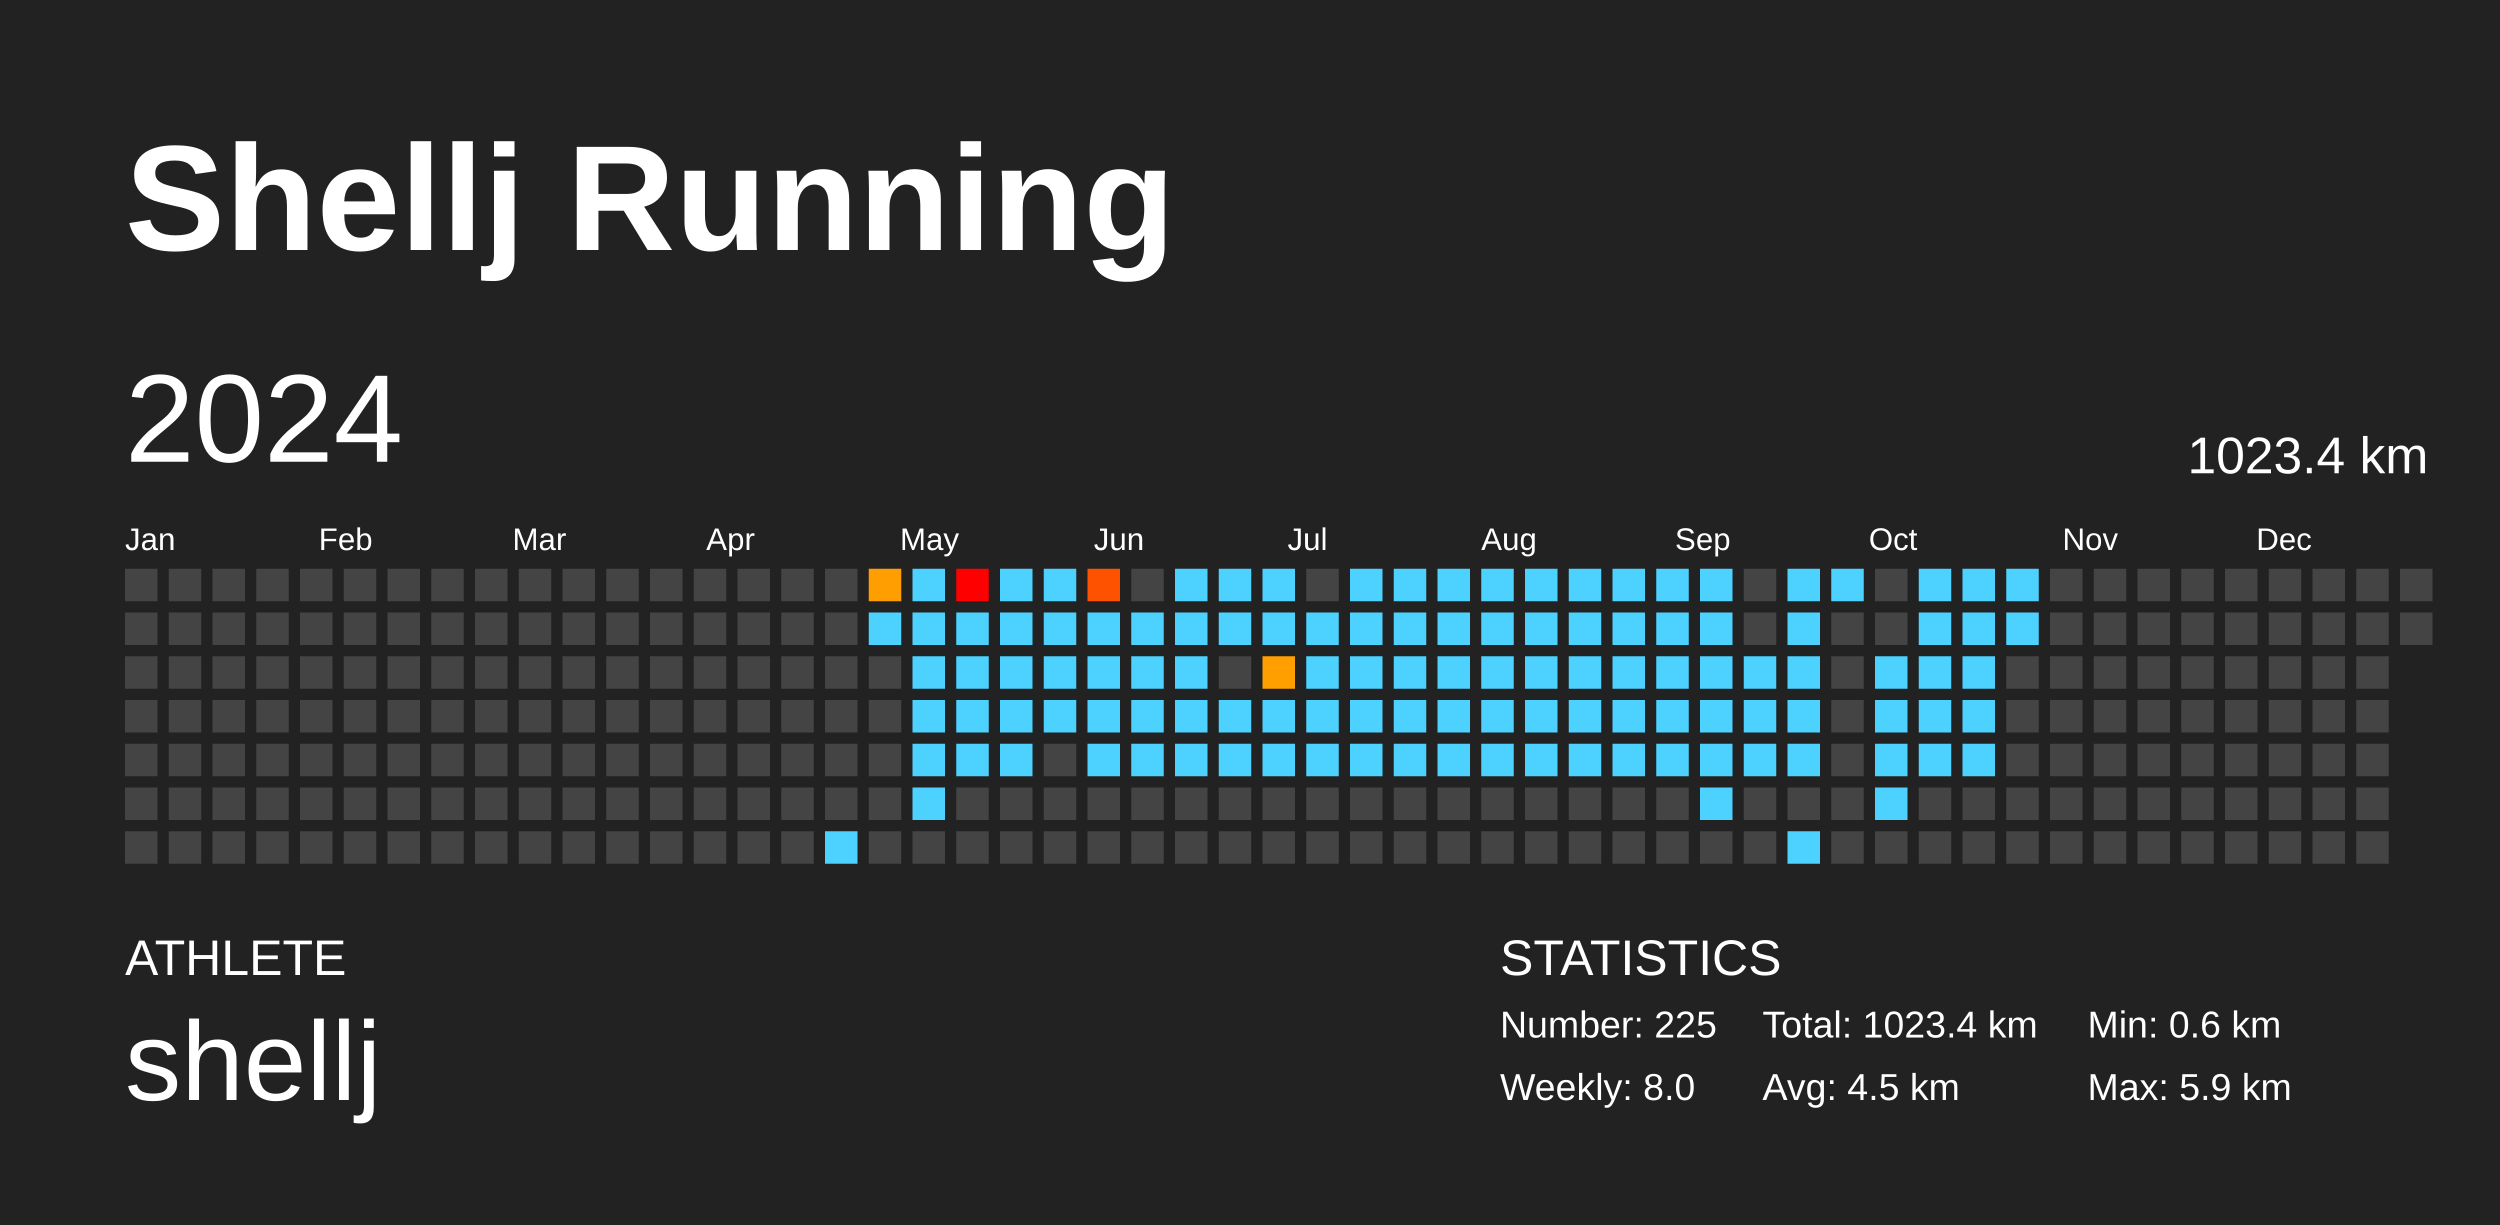
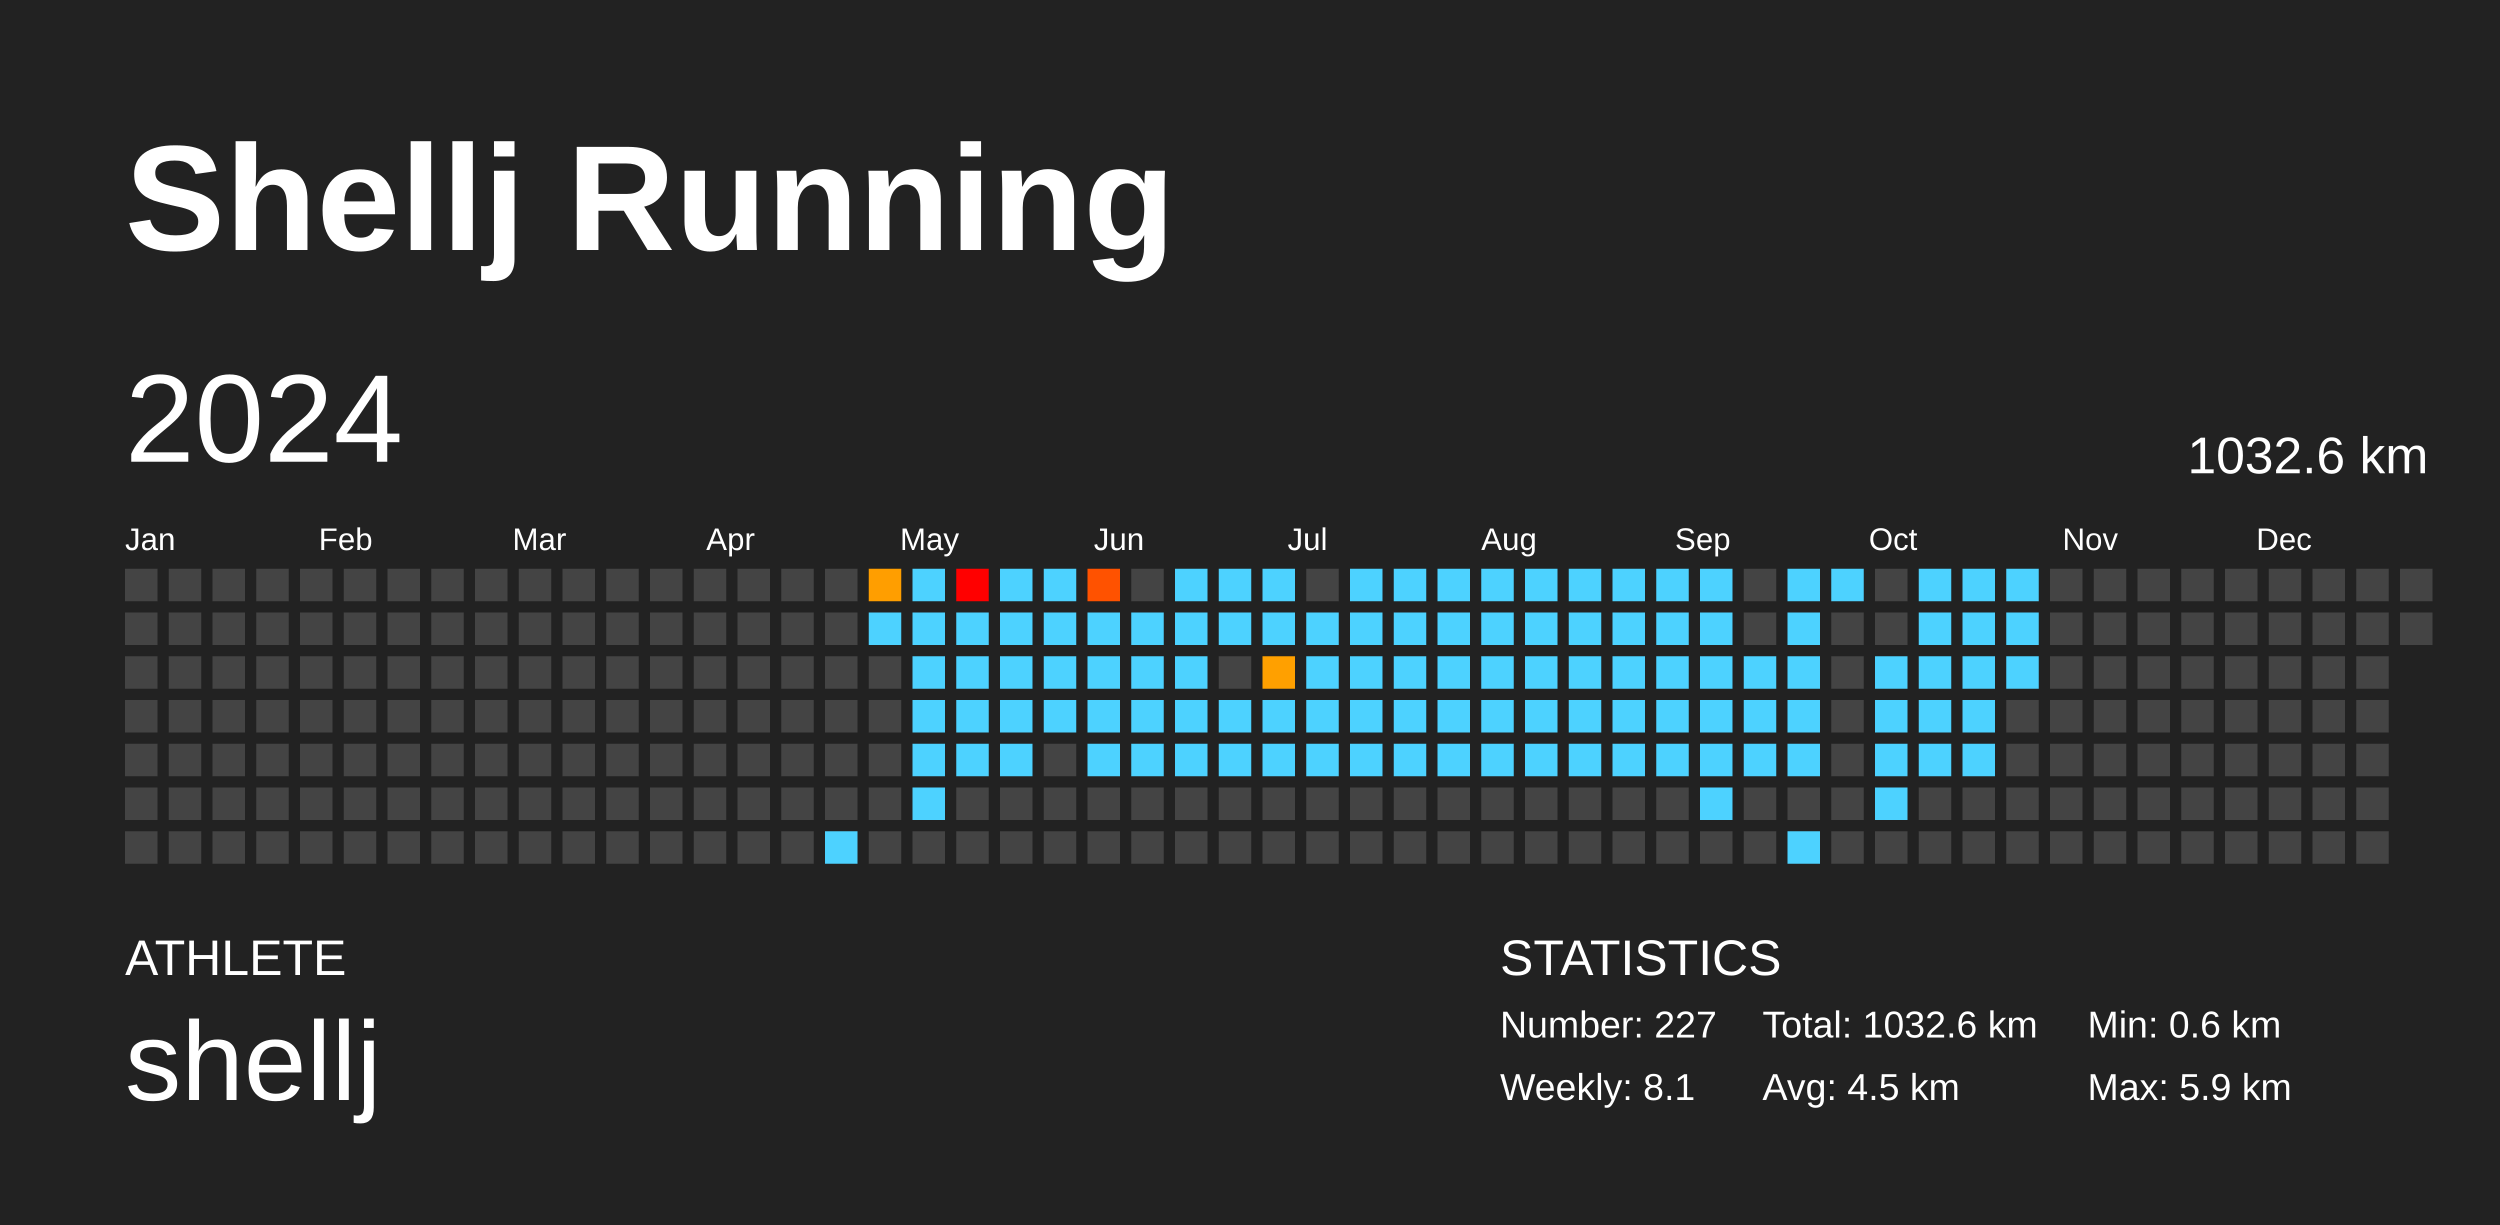
<svg xmlns="http://www.w3.org/2000/svg" baseProfile="full" height="98mm" version="1.1" viewBox="0,0,200,98" width="200mm">
  <defs />
  <rect fill="#222222" height="98" width="200" x="0" y="0" />
  <text fill="#FFFFFF" style="font-size:12px; font-family:Arial; font-weight:bold;" x="10" y="20">Shellj Running</text>
  <text fill="#FFFFFF" style="font-size:4px; font-family:Arial" x="10" y="78">ATHLETE</text>
  <text fill="#FFFFFF" style="font-size:9px; font-family:Arial" x="10" y="88">shellj</text>
  <text fill="#FFFFFF" style="font-size:4px; font-family:Arial" x="120" y="78">STATISTICS</text>
-   <text fill="#FFFFFF" style="font-size:3px; font-family:Arial" x="120" y="83">Number: 225</text>
-   <text fill="#FFFFFF" style="font-size:3px; font-family:Arial" x="120" y="88">Weekly: 8.0</text>
-   <text fill="#FFFFFF" style="font-size:3px; font-family:Arial" x="141" y="83">Total: 1023.4 km</text>
+   <text fill="#FFFFFF" style="font-size:3px; font-family:Arial" x="120" y="83">Number: 227</text>
+   <text fill="#FFFFFF" style="font-size:3px; font-family:Arial" x="120" y="88">Weekly: 8.1</text>
+   <text fill="#FFFFFF" style="font-size:3px; font-family:Arial" x="141" y="83">Total: 1032.6 km</text>
  <text fill="#FFFFFF" style="font-size:3px; font-family:Arial" x="141" y="88">Avg: 4.5 km</text>
  <text fill="#FFFFFF" style="font-size:3px; font-family:Arial" x="167" y="83">Min: 0.6 km</text>
  <text fill="#FFFFFF" style="font-size:3px; font-family:Arial" x="167" y="88">Max: 5.9 km</text>
  <text dominant-baseline="hanging" fill="#FFFFFF" style="font-size:10.0px; font-family:Arial;" x="10" y="30">2024</text>
-   <text dominant-baseline="hanging" fill="#FFFFFF" style="font-size:4.125px; font-family:Arial;" x="175" y="35">1023.4 km</text>
+   <text dominant-baseline="hanging" fill="#FFFFFF" style="font-size:4.125px; font-family:Arial;" x="175" y="35">1032.6 km</text>
  <text fill="#FFFFFF" style="font-size:2.5px; font-family:Arial" x="10.0" y="44">Jan</text>
  <text fill="#FFFFFF" style="font-size:2.5px; font-family:Arial" x="25.5" y="44">Feb</text>
  <text fill="#FFFFFF" style="font-size:2.5px; font-family:Arial" x="41.0" y="44">Mar</text>
  <text fill="#FFFFFF" style="font-size:2.5px; font-family:Arial" x="56.5" y="44">Apr</text>
  <text fill="#FFFFFF" style="font-size:2.5px; font-family:Arial" x="72.0" y="44">May</text>
  <text fill="#FFFFFF" style="font-size:2.5px; font-family:Arial" x="87.5" y="44">Jun</text>
  <text fill="#FFFFFF" style="font-size:2.5px; font-family:Arial" x="103.0" y="44">Jul</text>
  <text fill="#FFFFFF" style="font-size:2.5px; font-family:Arial" x="118.5" y="44">Aug</text>
  <text fill="#FFFFFF" style="font-size:2.5px; font-family:Arial" x="134.0" y="44">Sep</text>
  <text fill="#FFFFFF" style="font-size:2.5px; font-family:Arial" x="149.5" y="44">Oct</text>
  <text fill="#FFFFFF" style="font-size:2.5px; font-family:Arial" x="165.0" y="44">Nov</text>
  <text fill="#FFFFFF" style="font-size:2.5px; font-family:Arial" x="180.5" y="44">Dec</text>
  <rect fill="#444444" height="2.6" width="2.6" x="10.0" y="45.5" />
  <rect fill="#444444" height="2.6" width="2.6" x="10.0" y="49.0" />
  <rect fill="#444444" height="2.6" width="2.6" x="10.0" y="52.5" />
  <rect fill="#444444" height="2.6" width="2.6" x="10.0" y="56.0" />
  <rect fill="#444444" height="2.6" width="2.6" x="10.0" y="59.5" />
  <rect fill="#444444" height="2.6" width="2.6" x="10.0" y="63.0" />
  <rect fill="#444444" height="2.6" width="2.6" x="10.0" y="66.5" />
  <rect fill="#444444" height="2.6" width="2.6" x="13.5" y="45.5" />
  <rect fill="#444444" height="2.6" width="2.6" x="13.5" y="49.0" />
  <rect fill="#444444" height="2.6" width="2.6" x="13.5" y="52.5" />
  <rect fill="#444444" height="2.6" width="2.6" x="13.5" y="56.0" />
  <rect fill="#444444" height="2.6" width="2.6" x="13.5" y="59.5" />
  <rect fill="#444444" height="2.6" width="2.6" x="13.5" y="63.0" />
  <rect fill="#444444" height="2.6" width="2.6" x="13.5" y="66.5" />
  <rect fill="#444444" height="2.6" width="2.6" x="17.0" y="45.5" />
  <rect fill="#444444" height="2.6" width="2.6" x="17.0" y="49.0" />
  <rect fill="#444444" height="2.6" width="2.6" x="17.0" y="52.5" />
  <rect fill="#444444" height="2.6" width="2.6" x="17.0" y="56.0" />
  <rect fill="#444444" height="2.6" width="2.6" x="17.0" y="59.5" />
  <rect fill="#444444" height="2.6" width="2.6" x="17.0" y="63.0" />
  <rect fill="#444444" height="2.6" width="2.6" x="17.0" y="66.5" />
  <rect fill="#444444" height="2.6" width="2.6" x="20.5" y="45.5" />
  <rect fill="#444444" height="2.6" width="2.6" x="20.5" y="49.0" />
  <rect fill="#444444" height="2.6" width="2.6" x="20.5" y="52.5" />
  <rect fill="#444444" height="2.6" width="2.6" x="20.5" y="56.0" />
  <rect fill="#444444" height="2.6" width="2.6" x="20.5" y="59.5" />
  <rect fill="#444444" height="2.6" width="2.6" x="20.5" y="63.0" />
  <rect fill="#444444" height="2.6" width="2.6" x="20.5" y="66.5" />
  <rect fill="#444444" height="2.6" width="2.6" x="24.0" y="45.5" />
  <rect fill="#444444" height="2.6" width="2.6" x="24.0" y="49.0" />
  <rect fill="#444444" height="2.6" width="2.6" x="24.0" y="52.5" />
  <rect fill="#444444" height="2.6" width="2.6" x="24.0" y="56.0" />
  <rect fill="#444444" height="2.6" width="2.6" x="24.0" y="59.5" />
  <rect fill="#444444" height="2.6" width="2.6" x="24.0" y="63.0" />
  <rect fill="#444444" height="2.6" width="2.6" x="24.0" y="66.5" />
  <rect fill="#444444" height="2.6" width="2.6" x="27.5" y="45.5" />
  <rect fill="#444444" height="2.6" width="2.6" x="27.5" y="49.0" />
  <rect fill="#444444" height="2.6" width="2.6" x="27.5" y="52.5" />
  <rect fill="#444444" height="2.6" width="2.6" x="27.5" y="56.0" />
  <rect fill="#444444" height="2.6" width="2.6" x="27.5" y="59.5" />
  <rect fill="#444444" height="2.6" width="2.6" x="27.5" y="63.0" />
  <rect fill="#444444" height="2.6" width="2.6" x="27.5" y="66.5" />
  <rect fill="#444444" height="2.6" width="2.6" x="31.0" y="45.5" />
  <rect fill="#444444" height="2.6" width="2.6" x="31.0" y="49.0" />
  <rect fill="#444444" height="2.6" width="2.6" x="31.0" y="52.5" />
  <rect fill="#444444" height="2.6" width="2.6" x="31.0" y="56.0" />
  <rect fill="#444444" height="2.6" width="2.6" x="31.0" y="59.5" />
  <rect fill="#444444" height="2.6" width="2.6" x="31.0" y="63.0" />
  <rect fill="#444444" height="2.6" width="2.6" x="31.0" y="66.5" />
  <rect fill="#444444" height="2.6" width="2.6" x="34.5" y="45.5" />
  <rect fill="#444444" height="2.6" width="2.6" x="34.5" y="49.0" />
  <rect fill="#444444" height="2.6" width="2.6" x="34.5" y="52.5" />
  <rect fill="#444444" height="2.6" width="2.6" x="34.5" y="56.0" />
  <rect fill="#444444" height="2.6" width="2.6" x="34.5" y="59.5" />
  <rect fill="#444444" height="2.6" width="2.6" x="34.5" y="63.0" />
  <rect fill="#444444" height="2.6" width="2.6" x="34.5" y="66.5" />
  <rect fill="#444444" height="2.6" width="2.6" x="38.0" y="45.5" />
  <rect fill="#444444" height="2.6" width="2.6" x="38.0" y="49.0" />
  <rect fill="#444444" height="2.6" width="2.6" x="38.0" y="52.5" />
  <rect fill="#444444" height="2.6" width="2.6" x="38.0" y="56.0" />
  <rect fill="#444444" height="2.6" width="2.6" x="38.0" y="59.5" />
  <rect fill="#444444" height="2.6" width="2.6" x="38.0" y="63.0" />
  <rect fill="#444444" height="2.6" width="2.6" x="38.0" y="66.5" />
  <rect fill="#444444" height="2.6" width="2.6" x="41.5" y="45.5" />
  <rect fill="#444444" height="2.6" width="2.6" x="41.5" y="49.0" />
  <rect fill="#444444" height="2.6" width="2.6" x="41.5" y="52.5" />
  <rect fill="#444444" height="2.6" width="2.6" x="41.5" y="56.0" />
  <rect fill="#444444" height="2.6" width="2.6" x="41.5" y="59.5" />
  <rect fill="#444444" height="2.6" width="2.6" x="41.5" y="63.0" />
  <rect fill="#444444" height="2.6" width="2.6" x="41.5" y="66.5" />
  <rect fill="#444444" height="2.6" width="2.6" x="45.0" y="45.5" />
  <rect fill="#444444" height="2.6" width="2.6" x="45.0" y="49.0" />
  <rect fill="#444444" height="2.6" width="2.6" x="45.0" y="52.5" />
  <rect fill="#444444" height="2.6" width="2.6" x="45.0" y="56.0" />
  <rect fill="#444444" height="2.6" width="2.6" x="45.0" y="59.5" />
  <rect fill="#444444" height="2.6" width="2.6" x="45.0" y="63.0" />
  <rect fill="#444444" height="2.6" width="2.6" x="45.0" y="66.5" />
  <rect fill="#444444" height="2.6" width="2.6" x="48.5" y="45.5" />
  <rect fill="#444444" height="2.6" width="2.6" x="48.5" y="49.0" />
  <rect fill="#444444" height="2.6" width="2.6" x="48.5" y="52.5" />
  <rect fill="#444444" height="2.6" width="2.6" x="48.5" y="56.0" />
  <rect fill="#444444" height="2.6" width="2.6" x="48.5" y="59.5" />
  <rect fill="#444444" height="2.6" width="2.6" x="48.5" y="63.0" />
  <rect fill="#444444" height="2.6" width="2.6" x="48.5" y="66.5" />
  <rect fill="#444444" height="2.6" width="2.6" x="52.0" y="45.5" />
  <rect fill="#444444" height="2.6" width="2.6" x="52.0" y="49.0" />
  <rect fill="#444444" height="2.6" width="2.6" x="52.0" y="52.5" />
  <rect fill="#444444" height="2.6" width="2.6" x="52.0" y="56.0" />
  <rect fill="#444444" height="2.6" width="2.6" x="52.0" y="59.5" />
  <rect fill="#444444" height="2.6" width="2.6" x="52.0" y="63.0" />
  <rect fill="#444444" height="2.6" width="2.6" x="52.0" y="66.5" />
  <rect fill="#444444" height="2.6" width="2.6" x="55.5" y="45.5" />
  <rect fill="#444444" height="2.6" width="2.6" x="55.5" y="49.0" />
  <rect fill="#444444" height="2.6" width="2.6" x="55.5" y="52.5" />
  <rect fill="#444444" height="2.6" width="2.6" x="55.5" y="56.0" />
  <rect fill="#444444" height="2.6" width="2.6" x="55.5" y="59.5" />
  <rect fill="#444444" height="2.6" width="2.6" x="55.5" y="63.0" />
  <rect fill="#444444" height="2.6" width="2.6" x="55.5" y="66.5" />
  <rect fill="#444444" height="2.6" width="2.6" x="59.0" y="45.5" />
  <rect fill="#444444" height="2.6" width="2.6" x="59.0" y="49.0" />
  <rect fill="#444444" height="2.6" width="2.6" x="59.0" y="52.5" />
  <rect fill="#444444" height="2.6" width="2.6" x="59.0" y="56.0" />
  <rect fill="#444444" height="2.6" width="2.6" x="59.0" y="59.5" />
  <rect fill="#444444" height="2.6" width="2.6" x="59.0" y="63.0" />
  <rect fill="#444444" height="2.6" width="2.6" x="59.0" y="66.5" />
  <rect fill="#444444" height="2.6" width="2.6" x="62.5" y="45.5" />
  <rect fill="#444444" height="2.6" width="2.6" x="62.5" y="49.0" />
  <rect fill="#444444" height="2.6" width="2.6" x="62.5" y="52.5" />
  <rect fill="#444444" height="2.6" width="2.6" x="62.5" y="56.0" />
  <rect fill="#444444" height="2.6" width="2.6" x="62.5" y="59.5" />
  <rect fill="#444444" height="2.6" width="2.6" x="62.5" y="63.0" />
  <rect fill="#444444" height="2.6" width="2.6" x="62.5" y="66.5" />
  <rect fill="#444444" height="2.6" width="2.6" x="66.0" y="45.5" />
  <rect fill="#444444" height="2.6" width="2.6" x="66.0" y="49.0" />
  <rect fill="#444444" height="2.6" width="2.6" x="66.0" y="52.5" />
  <rect fill="#444444" height="2.6" width="2.6" x="66.0" y="56.0" />
  <rect fill="#444444" height="2.6" width="2.6" x="66.0" y="59.5" />
  <rect fill="#444444" height="2.6" width="2.6" x="66.0" y="63.0" />
  <rect fill="#4dd2ff" height="2.6" width="2.6" x="66.0" y="66.5" />
  <rect fill="#ff9e00" height="2.6" width="2.6" x="69.5" y="45.5" />
  <rect fill="#4dd2ff" height="2.6" width="2.6" x="69.5" y="49.0" />
  <rect fill="#444444" height="2.6" width="2.6" x="69.5" y="52.5" />
  <rect fill="#444444" height="2.6" width="2.6" x="69.5" y="56.0" />
  <rect fill="#444444" height="2.6" width="2.6" x="69.5" y="59.5" />
  <rect fill="#444444" height="2.6" width="2.6" x="69.5" y="63.0" />
  <rect fill="#444444" height="2.6" width="2.6" x="69.5" y="66.5" />
  <rect fill="#4dd2ff" height="2.6" width="2.6" x="73.0" y="45.5" />
  <rect fill="#4dd2ff" height="2.6" width="2.6" x="73.0" y="49.0" />
  <rect fill="#4dd2ff" height="2.6" width="2.6" x="73.0" y="52.5" />
  <rect fill="#4dd2ff" height="2.6" width="2.6" x="73.0" y="56.0" />
  <rect fill="#4dd2ff" height="2.6" width="2.6" x="73.0" y="59.5" />
  <rect fill="#4dd2ff" height="2.6" width="2.6" x="73.0" y="63.0" />
  <rect fill="#444444" height="2.6" width="2.6" x="73.0" y="66.5" />
  <rect fill="red" height="2.6" width="2.6" x="76.5" y="45.5" />
  <rect fill="#4dd2ff" height="2.6" width="2.6" x="76.5" y="49.0" />
  <rect fill="#4dd2ff" height="2.6" width="2.6" x="76.5" y="52.5" />
  <rect fill="#4dd2ff" height="2.6" width="2.6" x="76.5" y="56.0" />
  <rect fill="#4dd2ff" height="2.6" width="2.6" x="76.5" y="59.5" />
  <rect fill="#444444" height="2.6" width="2.6" x="76.5" y="63.0" />
  <rect fill="#444444" height="2.6" width="2.6" x="76.5" y="66.5" />
  <rect fill="#4dd2ff" height="2.6" width="2.6" x="80.0" y="45.5" />
  <rect fill="#4dd2ff" height="2.6" width="2.6" x="80.0" y="49.0" />
  <rect fill="#4dd2ff" height="2.6" width="2.6" x="80.0" y="52.5" />
  <rect fill="#4dd2ff" height="2.6" width="2.6" x="80.0" y="56.0" />
  <rect fill="#4dd2ff" height="2.6" width="2.6" x="80.0" y="59.5" />
  <rect fill="#444444" height="2.6" width="2.6" x="80.0" y="63.0" />
  <rect fill="#444444" height="2.6" width="2.6" x="80.0" y="66.5" />
  <rect fill="#4dd2ff" height="2.6" width="2.6" x="83.5" y="45.5" />
  <rect fill="#4dd2ff" height="2.6" width="2.6" x="83.5" y="49.0" />
  <rect fill="#4dd2ff" height="2.6" width="2.6" x="83.5" y="52.5" />
  <rect fill="#4dd2ff" height="2.6" width="2.6" x="83.5" y="56.0" />
  <rect fill="#444444" height="2.6" width="2.6" x="83.5" y="59.5" />
  <rect fill="#444444" height="2.6" width="2.6" x="83.5" y="63.0" />
  <rect fill="#444444" height="2.6" width="2.6" x="83.5" y="66.5" />
  <rect fill="#ff5200" height="2.6" width="2.6" x="87.0" y="45.5" />
  <rect fill="#4dd2ff" height="2.6" width="2.6" x="87.0" y="49.0" />
  <rect fill="#4dd2ff" height="2.6" width="2.6" x="87.0" y="52.5" />
  <rect fill="#4dd2ff" height="2.6" width="2.6" x="87.0" y="56.0" />
  <rect fill="#4dd2ff" height="2.6" width="2.6" x="87.0" y="59.5" />
  <rect fill="#444444" height="2.6" width="2.6" x="87.0" y="63.0" />
  <rect fill="#444444" height="2.6" width="2.6" x="87.0" y="66.5" />
  <rect fill="#444444" height="2.6" width="2.6" x="90.5" y="45.5" />
  <rect fill="#4dd2ff" height="2.6" width="2.6" x="90.5" y="49.0" />
  <rect fill="#4dd2ff" height="2.6" width="2.6" x="90.5" y="52.5" />
  <rect fill="#4dd2ff" height="2.6" width="2.6" x="90.5" y="56.0" />
  <rect fill="#4dd2ff" height="2.6" width="2.6" x="90.5" y="59.5" />
  <rect fill="#444444" height="2.6" width="2.6" x="90.5" y="63.0" />
  <rect fill="#444444" height="2.6" width="2.6" x="90.5" y="66.5" />
  <rect fill="#4dd2ff" height="2.6" width="2.6" x="94.0" y="45.5" />
  <rect fill="#4dd2ff" height="2.6" width="2.6" x="94.0" y="49.0" />
  <rect fill="#4dd2ff" height="2.6" width="2.6" x="94.0" y="52.5" />
  <rect fill="#4dd2ff" height="2.6" width="2.6" x="94.0" y="56.0" />
  <rect fill="#4dd2ff" height="2.6" width="2.6" x="94.0" y="59.5" />
  <rect fill="#444444" height="2.6" width="2.6" x="94.0" y="63.0" />
  <rect fill="#444444" height="2.6" width="2.6" x="94.0" y="66.5" />
  <rect fill="#4dd2ff" height="2.6" width="2.6" x="97.5" y="45.5" />
  <rect fill="#4dd2ff" height="2.6" width="2.6" x="97.5" y="49.0" />
  <rect fill="#444444" height="2.6" width="2.6" x="97.5" y="52.5" />
  <rect fill="#4dd2ff" height="2.6" width="2.6" x="97.5" y="56.0" />
  <rect fill="#4dd2ff" height="2.6" width="2.6" x="97.5" y="59.5" />
  <rect fill="#444444" height="2.6" width="2.6" x="97.5" y="63.0" />
  <rect fill="#444444" height="2.6" width="2.6" x="97.5" y="66.5" />
  <rect fill="#4dd2ff" height="2.6" width="2.6" x="101.0" y="45.5" />
  <rect fill="#4dd2ff" height="2.6" width="2.6" x="101.0" y="49.0" />
  <rect fill="#ffa000" height="2.6" width="2.6" x="101.0" y="52.5" />
  <rect fill="#4dd2ff" height="2.6" width="2.6" x="101.0" y="56.0" />
  <rect fill="#4dd2ff" height="2.6" width="2.6" x="101.0" y="59.5" />
  <rect fill="#444444" height="2.6" width="2.6" x="101.0" y="63.0" />
  <rect fill="#444444" height="2.6" width="2.6" x="101.0" y="66.5" />
  <rect fill="#444444" height="2.6" width="2.6" x="104.5" y="45.5" />
  <rect fill="#4dd2ff" height="2.6" width="2.6" x="104.5" y="49.0" />
  <rect fill="#4dd2ff" height="2.6" width="2.6" x="104.5" y="52.5" />
  <rect fill="#4dd2ff" height="2.6" width="2.6" x="104.5" y="56.0" />
  <rect fill="#4dd2ff" height="2.6" width="2.6" x="104.5" y="59.5" />
  <rect fill="#444444" height="2.6" width="2.6" x="104.5" y="63.0" />
  <rect fill="#444444" height="2.6" width="2.6" x="104.5" y="66.5" />
  <rect fill="#4dd2ff" height="2.6" width="2.6" x="108.0" y="45.5" />
  <rect fill="#4dd2ff" height="2.6" width="2.6" x="108.0" y="49.0" />
  <rect fill="#4dd2ff" height="2.6" width="2.6" x="108.0" y="52.5" />
  <rect fill="#4dd2ff" height="2.6" width="2.6" x="108.0" y="56.0" />
  <rect fill="#4dd2ff" height="2.6" width="2.6" x="108.0" y="59.5" />
  <rect fill="#444444" height="2.6" width="2.6" x="108.0" y="63.0" />
  <rect fill="#444444" height="2.6" width="2.6" x="108.0" y="66.5" />
  <rect fill="#4dd2ff" height="2.6" width="2.6" x="111.5" y="45.5" />
  <rect fill="#4dd2ff" height="2.6" width="2.6" x="111.5" y="49.0" />
  <rect fill="#4dd2ff" height="2.6" width="2.6" x="111.5" y="52.5" />
  <rect fill="#4dd2ff" height="2.6" width="2.6" x="111.5" y="56.0" />
  <rect fill="#4dd2ff" height="2.6" width="2.6" x="111.5" y="59.5" />
  <rect fill="#444444" height="2.6" width="2.6" x="111.5" y="63.0" />
  <rect fill="#444444" height="2.6" width="2.6" x="111.5" y="66.5" />
  <rect fill="#4dd2ff" height="2.6" width="2.6" x="115.0" y="45.5" />
  <rect fill="#4dd2ff" height="2.6" width="2.6" x="115.0" y="49.0" />
  <rect fill="#4dd2ff" height="2.6" width="2.6" x="115.0" y="52.5" />
  <rect fill="#4dd2ff" height="2.6" width="2.6" x="115.0" y="56.0" />
  <rect fill="#4dd2ff" height="2.6" width="2.6" x="115.0" y="59.5" />
  <rect fill="#444444" height="2.6" width="2.6" x="115.0" y="63.0" />
  <rect fill="#444444" height="2.6" width="2.6" x="115.0" y="66.5" />
  <rect fill="#4dd2ff" height="2.6" width="2.6" x="118.5" y="45.5" />
  <rect fill="#4dd2ff" height="2.6" width="2.6" x="118.5" y="49.0" />
  <rect fill="#4dd2ff" height="2.6" width="2.6" x="118.5" y="52.5" />
  <rect fill="#4dd2ff" height="2.6" width="2.6" x="118.5" y="56.0" />
  <rect fill="#4dd2ff" height="2.6" width="2.6" x="118.5" y="59.5" />
  <rect fill="#444444" height="2.6" width="2.6" x="118.5" y="63.0" />
  <rect fill="#444444" height="2.6" width="2.6" x="118.5" y="66.5" />
  <rect fill="#4dd2ff" height="2.6" width="2.6" x="122.0" y="45.5" />
  <rect fill="#4dd2ff" height="2.6" width="2.6" x="122.0" y="49.0" />
  <rect fill="#4dd2ff" height="2.6" width="2.6" x="122.0" y="52.5" />
  <rect fill="#4dd2ff" height="2.6" width="2.6" x="122.0" y="56.0" />
  <rect fill="#4dd2ff" height="2.6" width="2.6" x="122.0" y="59.5" />
  <rect fill="#444444" height="2.6" width="2.6" x="122.0" y="63.0" />
  <rect fill="#444444" height="2.6" width="2.6" x="122.0" y="66.5" />
  <rect fill="#4dd2ff" height="2.6" width="2.6" x="125.5" y="45.5" />
  <rect fill="#4dd2ff" height="2.6" width="2.6" x="125.5" y="49.0" />
  <rect fill="#4dd2ff" height="2.6" width="2.6" x="125.5" y="52.5" />
  <rect fill="#4dd2ff" height="2.6" width="2.6" x="125.5" y="56.0" />
  <rect fill="#4dd2ff" height="2.6" width="2.6" x="125.5" y="59.5" />
  <rect fill="#444444" height="2.6" width="2.6" x="125.5" y="63.0" />
  <rect fill="#444444" height="2.6" width="2.6" x="125.5" y="66.5" />
  <rect fill="#4dd2ff" height="2.6" width="2.6" x="129.0" y="45.5" />
  <rect fill="#4dd2ff" height="2.6" width="2.6" x="129.0" y="49.0" />
  <rect fill="#4dd2ff" height="2.6" width="2.6" x="129.0" y="52.5" />
  <rect fill="#4dd2ff" height="2.6" width="2.6" x="129.0" y="56.0" />
  <rect fill="#4dd2ff" height="2.6" width="2.6" x="129.0" y="59.5" />
  <rect fill="#444444" height="2.6" width="2.6" x="129.0" y="63.0" />
  <rect fill="#444444" height="2.6" width="2.6" x="129.0" y="66.5" />
  <rect fill="#4dd2ff" height="2.6" width="2.6" x="132.5" y="45.5" />
  <rect fill="#4dd2ff" height="2.6" width="2.6" x="132.5" y="49.0" />
  <rect fill="#4dd2ff" height="2.6" width="2.6" x="132.5" y="52.5" />
  <rect fill="#4dd2ff" height="2.6" width="2.6" x="132.5" y="56.0" />
  <rect fill="#4dd2ff" height="2.6" width="2.6" x="132.5" y="59.5" />
  <rect fill="#444444" height="2.6" width="2.6" x="132.5" y="63.0" />
  <rect fill="#444444" height="2.6" width="2.6" x="132.5" y="66.5" />
  <rect fill="#4dd2ff" height="2.6" width="2.6" x="136.0" y="45.5" />
  <rect fill="#4dd2ff" height="2.6" width="2.6" x="136.0" y="49.0" />
  <rect fill="#4dd2ff" height="2.6" width="2.6" x="136.0" y="52.5" />
  <rect fill="#4dd2ff" height="2.6" width="2.6" x="136.0" y="56.0" />
  <rect fill="#4dd2ff" height="2.6" width="2.6" x="136.0" y="59.5" />
  <rect fill="#4dd2ff" height="2.6" width="2.6" x="136.0" y="63.0" />
  <rect fill="#444444" height="2.6" width="2.6" x="136.0" y="66.5" />
  <rect fill="#444444" height="2.6" width="2.6" x="139.5" y="45.5" />
  <rect fill="#444444" height="2.6" width="2.6" x="139.5" y="49.0" />
  <rect fill="#4dd2ff" height="2.6" width="2.6" x="139.5" y="52.5" />
  <rect fill="#4dd2ff" height="2.6" width="2.6" x="139.5" y="56.0" />
  <rect fill="#4dd2ff" height="2.6" width="2.6" x="139.5" y="59.5" />
  <rect fill="#444444" height="2.6" width="2.6" x="139.5" y="63.0" />
  <rect fill="#444444" height="2.6" width="2.6" x="139.5" y="66.5" />
  <rect fill="#4dd2ff" height="2.6" width="2.6" x="143.0" y="45.5" />
  <rect fill="#4dd2ff" height="2.6" width="2.6" x="143.0" y="49.0" />
  <rect fill="#4dd2ff" height="2.6" width="2.6" x="143.0" y="52.5" />
  <rect fill="#4dd2ff" height="2.6" width="2.6" x="143.0" y="56.0" />
  <rect fill="#4dd2ff" height="2.6" width="2.6" x="143.0" y="59.5" />
  <rect fill="#444444" height="2.6" width="2.6" x="143.0" y="63.0" />
  <rect fill="#4dd2ff" height="2.6" width="2.6" x="143.0" y="66.5" />
  <rect fill="#4dd2ff" height="2.6" width="2.6" x="146.5" y="45.5" />
  <rect fill="#444444" height="2.6" width="2.6" x="146.5" y="49.0" />
  <rect fill="#444444" height="2.6" width="2.6" x="146.5" y="52.5" />
  <rect fill="#444444" height="2.6" width="2.6" x="146.5" y="56.0" />
  <rect fill="#444444" height="2.6" width="2.6" x="146.5" y="59.5" />
  <rect fill="#444444" height="2.6" width="2.6" x="146.5" y="63.0" />
  <rect fill="#444444" height="2.6" width="2.6" x="146.5" y="66.5" />
  <rect fill="#444444" height="2.6" width="2.6" x="150.0" y="45.5" />
  <rect fill="#444444" height="2.6" width="2.6" x="150.0" y="49.0" />
  <rect fill="#4dd2ff" height="2.6" width="2.6" x="150.0" y="52.5" />
  <rect fill="#4dd2ff" height="2.6" width="2.6" x="150.0" y="56.0" />
  <rect fill="#4dd2ff" height="2.6" width="2.6" x="150.0" y="59.5" />
  <rect fill="#4dd2ff" height="2.6" width="2.6" x="150.0" y="63.0" />
  <rect fill="#444444" height="2.6" width="2.6" x="150.0" y="66.5" />
  <rect fill="#4dd2ff" height="2.6" width="2.6" x="153.5" y="45.5" />
  <rect fill="#4dd2ff" height="2.6" width="2.6" x="153.5" y="49.0" />
  <rect fill="#4dd2ff" height="2.6" width="2.6" x="153.5" y="52.5" />
  <rect fill="#4dd2ff" height="2.6" width="2.6" x="153.5" y="56.0" />
  <rect fill="#4dd2ff" height="2.6" width="2.6" x="153.5" y="59.5" />
  <rect fill="#444444" height="2.6" width="2.6" x="153.5" y="63.0" />
  <rect fill="#444444" height="2.6" width="2.6" x="153.5" y="66.5" />
  <rect fill="#4dd2ff" height="2.6" width="2.6" x="157.0" y="45.5" />
  <rect fill="#4dd2ff" height="2.6" width="2.6" x="157.0" y="49.0" />
  <rect fill="#4dd2ff" height="2.6" width="2.6" x="157.0" y="52.5" />
  <rect fill="#4dd2ff" height="2.6" width="2.6" x="157.0" y="56.0" />
  <rect fill="#4dd2ff" height="2.6" width="2.6" x="157.0" y="59.5" />
  <rect fill="#444444" height="2.6" width="2.6" x="157.0" y="63.0" />
  <rect fill="#444444" height="2.6" width="2.6" x="157.0" y="66.5" />
  <rect fill="#4dd2ff" height="2.6" width="2.6" x="160.5" y="45.5" />
  <rect fill="#4dd2ff" height="2.6" width="2.6" x="160.5" y="49.0" />
-   <rect fill="#444444" height="2.6" width="2.6" x="160.5" y="52.5" />
+   <rect fill="#4dd2ff" height="2.6" width="2.6" x="160.5" y="52.5" />
  <rect fill="#444444" height="2.6" width="2.6" x="160.5" y="56.0" />
  <rect fill="#444444" height="2.6" width="2.6" x="160.5" y="59.5" />
  <rect fill="#444444" height="2.6" width="2.6" x="160.5" y="63.0" />
  <rect fill="#444444" height="2.6" width="2.6" x="160.5" y="66.5" />
  <rect fill="#444444" height="2.6" width="2.6" x="164.0" y="45.5" />
  <rect fill="#444444" height="2.6" width="2.6" x="164.0" y="49.0" />
  <rect fill="#444444" height="2.6" width="2.6" x="164.0" y="52.5" />
  <rect fill="#444444" height="2.6" width="2.6" x="164.0" y="56.0" />
  <rect fill="#444444" height="2.6" width="2.6" x="164.0" y="59.5" />
  <rect fill="#444444" height="2.6" width="2.6" x="164.0" y="63.0" />
  <rect fill="#444444" height="2.6" width="2.6" x="164.0" y="66.5" />
  <rect fill="#444444" height="2.6" width="2.6" x="167.5" y="45.5" />
  <rect fill="#444444" height="2.6" width="2.6" x="167.5" y="49.0" />
  <rect fill="#444444" height="2.6" width="2.6" x="167.5" y="52.5" />
  <rect fill="#444444" height="2.6" width="2.6" x="167.5" y="56.0" />
  <rect fill="#444444" height="2.6" width="2.6" x="167.5" y="59.5" />
  <rect fill="#444444" height="2.6" width="2.6" x="167.5" y="63.0" />
  <rect fill="#444444" height="2.6" width="2.6" x="167.5" y="66.5" />
  <rect fill="#444444" height="2.6" width="2.6" x="171.0" y="45.5" />
  <rect fill="#444444" height="2.6" width="2.6" x="171.0" y="49.0" />
  <rect fill="#444444" height="2.6" width="2.6" x="171.0" y="52.5" />
  <rect fill="#444444" height="2.6" width="2.6" x="171.0" y="56.0" />
  <rect fill="#444444" height="2.6" width="2.6" x="171.0" y="59.5" />
  <rect fill="#444444" height="2.6" width="2.6" x="171.0" y="63.0" />
  <rect fill="#444444" height="2.6" width="2.6" x="171.0" y="66.5" />
  <rect fill="#444444" height="2.6" width="2.6" x="174.5" y="45.5" />
  <rect fill="#444444" height="2.6" width="2.6" x="174.5" y="49.0" />
  <rect fill="#444444" height="2.6" width="2.6" x="174.5" y="52.5" />
  <rect fill="#444444" height="2.6" width="2.6" x="174.5" y="56.0" />
  <rect fill="#444444" height="2.6" width="2.6" x="174.5" y="59.5" />
  <rect fill="#444444" height="2.6" width="2.6" x="174.5" y="63.0" />
  <rect fill="#444444" height="2.6" width="2.6" x="174.5" y="66.5" />
  <rect fill="#444444" height="2.6" width="2.6" x="178.0" y="45.5" />
  <rect fill="#444444" height="2.6" width="2.6" x="178.0" y="49.0" />
  <rect fill="#444444" height="2.6" width="2.6" x="178.0" y="52.5" />
  <rect fill="#444444" height="2.6" width="2.6" x="178.0" y="56.0" />
  <rect fill="#444444" height="2.6" width="2.6" x="178.0" y="59.5" />
  <rect fill="#444444" height="2.6" width="2.6" x="178.0" y="63.0" />
  <rect fill="#444444" height="2.6" width="2.6" x="178.0" y="66.5" />
  <rect fill="#444444" height="2.6" width="2.6" x="181.5" y="45.5" />
  <rect fill="#444444" height="2.6" width="2.6" x="181.5" y="49.0" />
  <rect fill="#444444" height="2.6" width="2.6" x="181.5" y="52.5" />
  <rect fill="#444444" height="2.6" width="2.6" x="181.5" y="56.0" />
  <rect fill="#444444" height="2.6" width="2.6" x="181.5" y="59.5" />
  <rect fill="#444444" height="2.6" width="2.6" x="181.5" y="63.0" />
  <rect fill="#444444" height="2.6" width="2.6" x="181.5" y="66.5" />
  <rect fill="#444444" height="2.6" width="2.6" x="185.0" y="45.5" />
  <rect fill="#444444" height="2.6" width="2.6" x="185.0" y="49.0" />
  <rect fill="#444444" height="2.6" width="2.6" x="185.0" y="52.5" />
  <rect fill="#444444" height="2.6" width="2.6" x="185.0" y="56.0" />
  <rect fill="#444444" height="2.6" width="2.6" x="185.0" y="59.5" />
  <rect fill="#444444" height="2.6" width="2.6" x="185.0" y="63.0" />
  <rect fill="#444444" height="2.6" width="2.6" x="185.0" y="66.5" />
  <rect fill="#444444" height="2.6" width="2.6" x="188.5" y="45.5" />
  <rect fill="#444444" height="2.6" width="2.6" x="188.5" y="49.0" />
  <rect fill="#444444" height="2.6" width="2.6" x="188.5" y="52.5" />
  <rect fill="#444444" height="2.6" width="2.6" x="188.5" y="56.0" />
  <rect fill="#444444" height="2.6" width="2.6" x="188.5" y="59.5" />
  <rect fill="#444444" height="2.6" width="2.6" x="188.5" y="63.0" />
  <rect fill="#444444" height="2.6" width="2.6" x="188.5" y="66.5" />
  <rect fill="#444444" height="2.6" width="2.6" x="192.0" y="45.5" />
  <rect fill="#444444" height="2.6" width="2.6" x="192.0" y="49.0" />
</svg>
